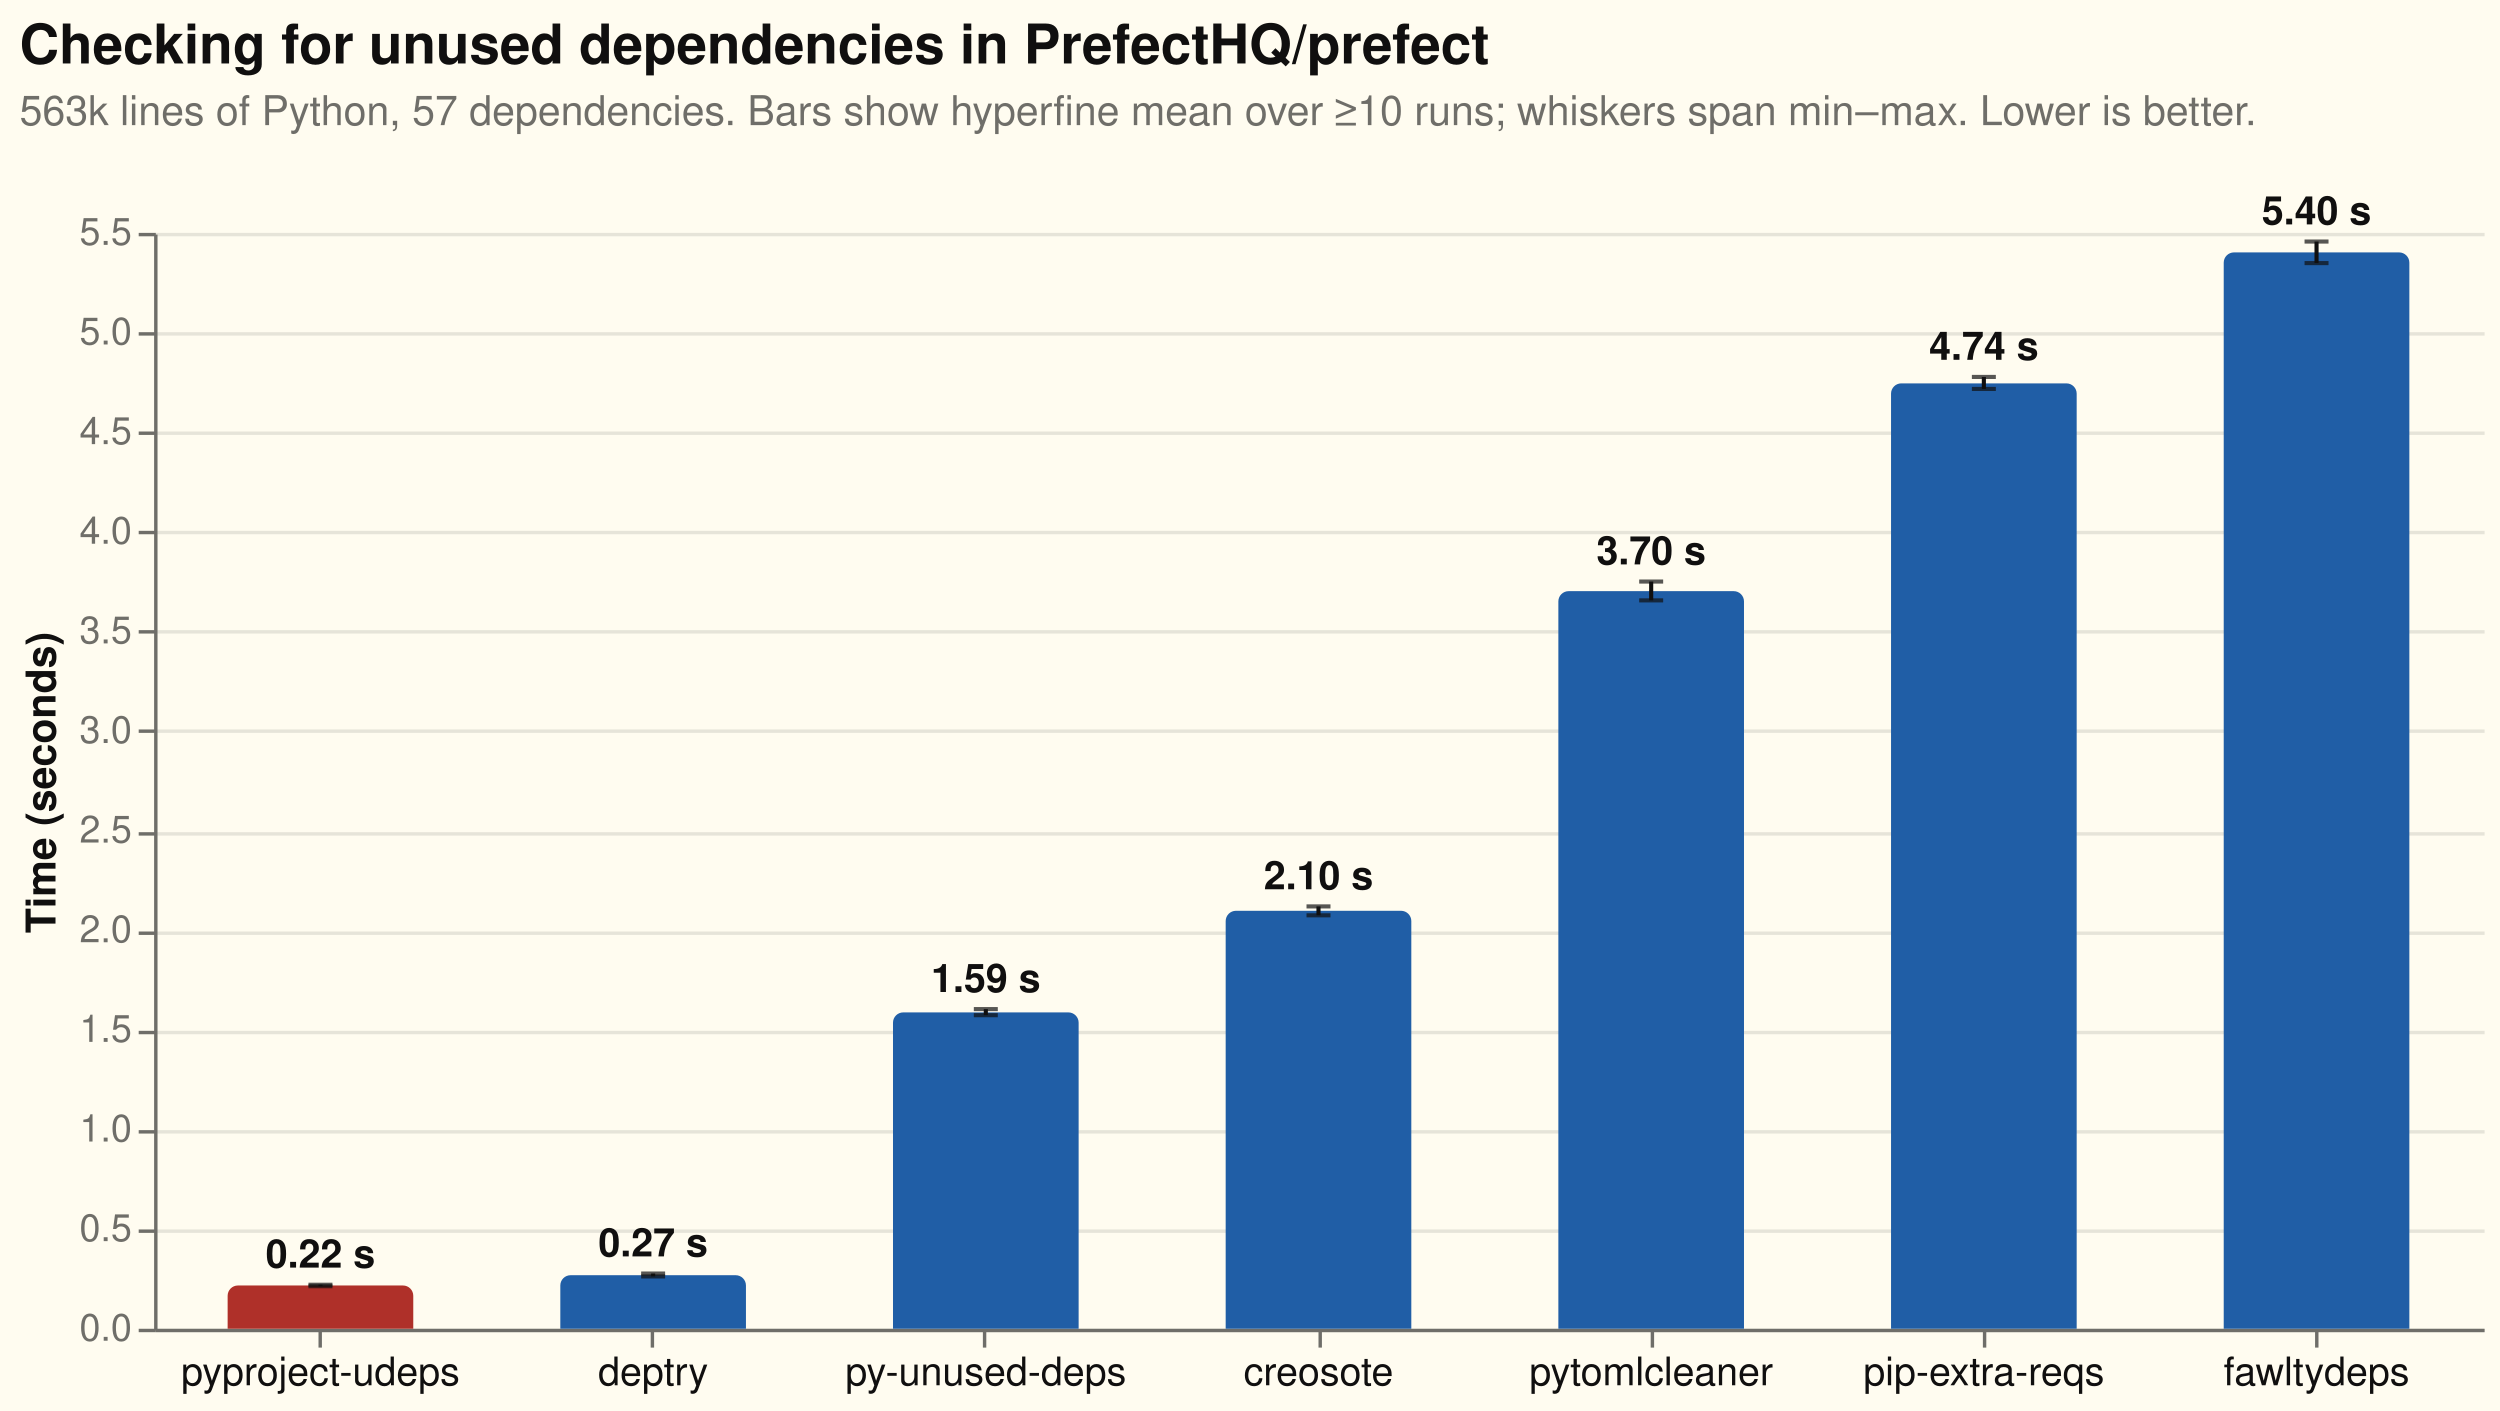
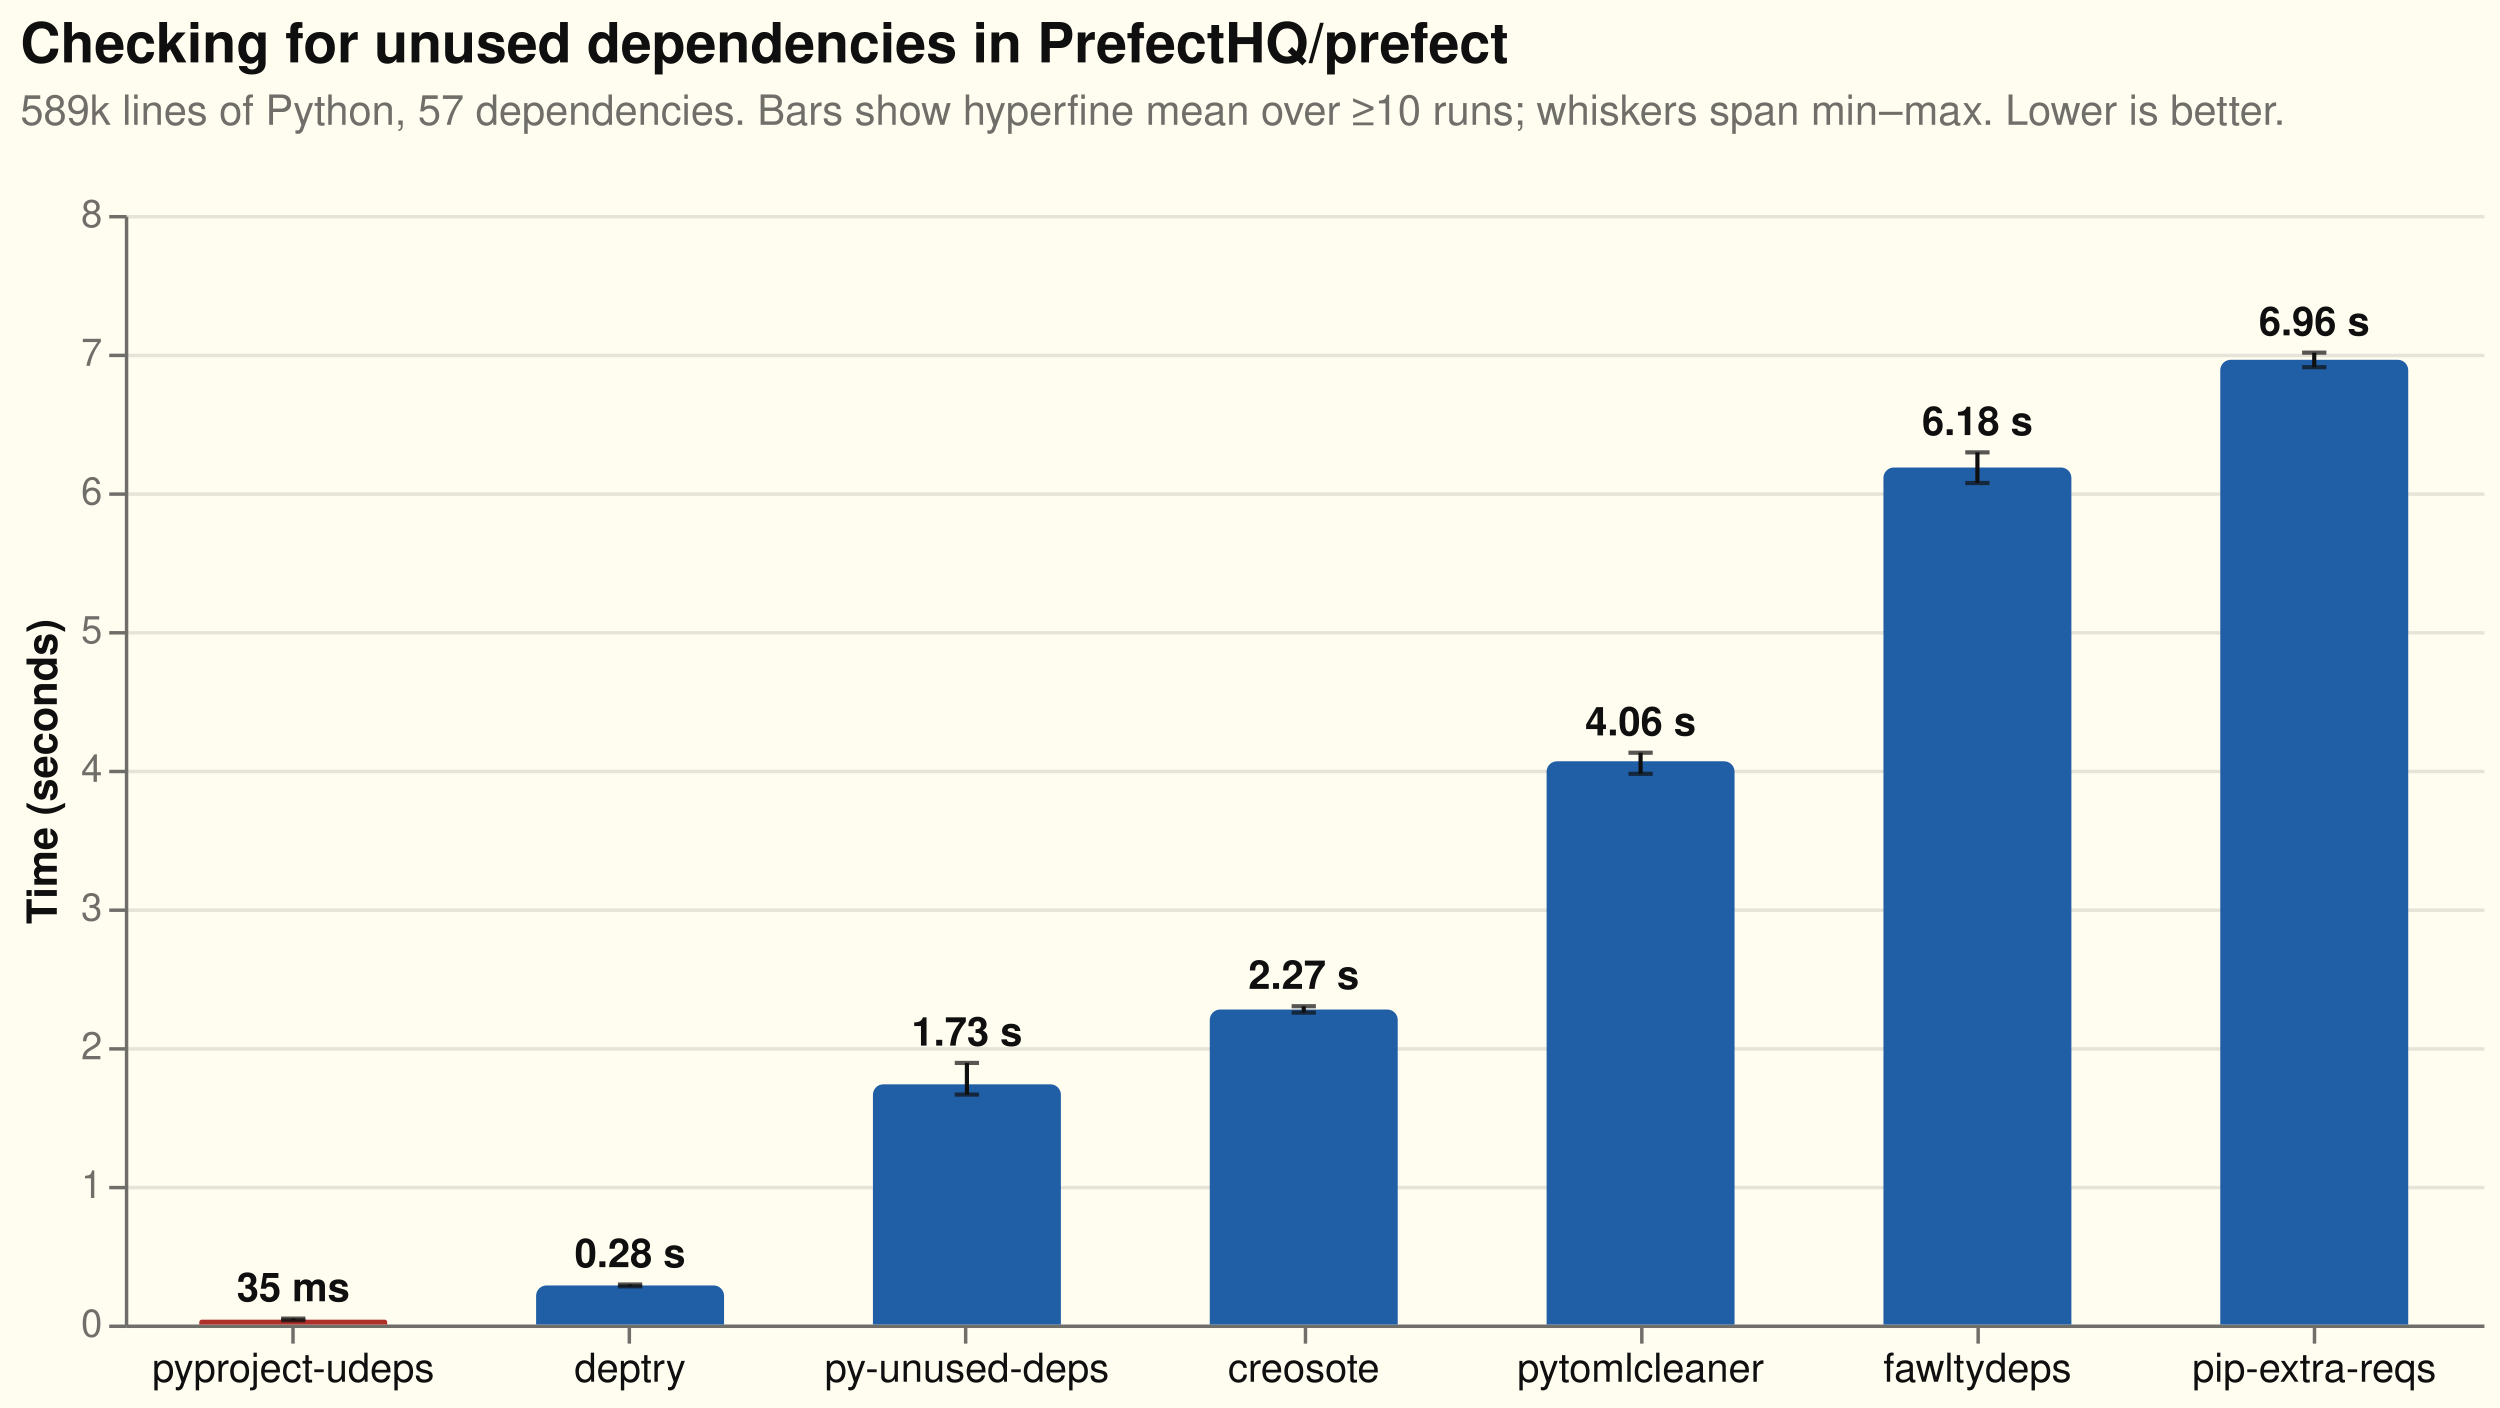
- <svg xmlns="http://www.w3.org/2000/svg" version="1.1" class="marks" width="730" height="412" viewBox="0 0 730 412">
-   <rect width="730" height="412" fill="#FFFCF0" />
-   <g fill="none" stroke-miterlimit="10" transform="translate(45,68)">
+ <svg xmlns="http://www.w3.org/2000/svg" version="1.1" class="marks" width="721" height="406" viewBox="0 0 721 406">
+   <rect width="721" height="406" fill="#FFFCF0" />
+   <g fill="none" stroke-miterlimit="10" transform="translate(36,62)">
    <g class="mark-group role-frame root" role="graphics-object" aria-roledescription="group mark container">
      <g transform="translate(0,0)">
        <path class="background" aria-hidden="true" d="M0,0h680v320h-680Z" />
        <g>
          <g class="mark-group role-axis" aria-hidden="true">
            <g transform="translate(0.5,0.5)">
              <path class="background" aria-hidden="true" d="M0,0h0v0h0Z" pointer-events="none" />
              <g>
                <g class="mark-rule role-axis-grid" pointer-events="none">
                  <line transform="translate(0,320)" x2="680" y2="0" stroke="#E6E4D9" stroke-width="1" stroke-dasharray="" opacity="1" />
-                   <line transform="translate(0,291)" x2="680" y2="0" stroke="#E6E4D9" stroke-width="1" stroke-dasharray="" opacity="1" />
-                   <line transform="translate(0,262)" x2="680" y2="0" stroke="#E6E4D9" stroke-width="1" stroke-dasharray="" opacity="1" />
-                   <line transform="translate(0,233)" x2="680" y2="0" stroke="#E6E4D9" stroke-width="1" stroke-dasharray="" opacity="1" />
-                   <line transform="translate(0,204)" x2="680" y2="0" stroke="#E6E4D9" stroke-width="1" stroke-dasharray="" opacity="1" />
-                   <line transform="translate(0,175)" x2="680" y2="0" stroke="#E6E4D9" stroke-width="1" stroke-dasharray="" opacity="1" />
-                   <line transform="translate(0,145)" x2="680" y2="0" stroke="#E6E4D9" stroke-width="1" stroke-dasharray="" opacity="1" />
-                   <line transform="translate(0,116)" x2="680" y2="0" stroke="#E6E4D9" stroke-width="1" stroke-dasharray="" opacity="1" />
-                   <line transform="translate(0,87)" x2="680" y2="0" stroke="#E6E4D9" stroke-width="1" stroke-dasharray="" opacity="1" />
-                   <line transform="translate(0,58)" x2="680" y2="0" stroke="#E6E4D9" stroke-width="1" stroke-dasharray="" opacity="1" />
-                   <line transform="translate(0,29)" x2="680" y2="0" stroke="#E6E4D9" stroke-width="1" stroke-dasharray="" opacity="1" />
+                   <line transform="translate(0,280)" x2="680" y2="0" stroke="#E6E4D9" stroke-width="1" stroke-dasharray="" opacity="1" />
+                   <line transform="translate(0,240)" x2="680" y2="0" stroke="#E6E4D9" stroke-width="1" stroke-dasharray="" opacity="1" />
+                   <line transform="translate(0,200)" x2="680" y2="0" stroke="#E6E4D9" stroke-width="1" stroke-dasharray="" opacity="1" />
+                   <line transform="translate(0,160)" x2="680" y2="0" stroke="#E6E4D9" stroke-width="1" stroke-dasharray="" opacity="1" />
+                   <line transform="translate(0,120)" x2="680" y2="0" stroke="#E6E4D9" stroke-width="1" stroke-dasharray="" opacity="1" />
+                   <line transform="translate(0,80)" x2="680" y2="0" stroke="#E6E4D9" stroke-width="1" stroke-dasharray="" opacity="1" />
+                   <line transform="translate(0,40)" x2="680" y2="0" stroke="#E6E4D9" stroke-width="1" stroke-dasharray="" opacity="1" />
                  <line transform="translate(0,0)" x2="680" y2="0" stroke="#E6E4D9" stroke-width="1" stroke-dasharray="" opacity="1" />
                </g>
              </g>
              <path class="foreground" aria-hidden="true" d="" pointer-events="none" display="none" />
            </g>
          </g>
-           <g class="mark-group role-axis" role="graphics-symbol" aria-roledescription="axis" aria-label="X-axis for a discrete scale with 7 values: pyproject-udeps, deptry, py-unused-deps, creosote, pytomlcleaner, pip-extra-reqs, fawltydeps">
+           <g class="mark-group role-axis" role="graphics-symbol" aria-roledescription="axis" aria-label="X-axis for a discrete scale with 7 values: pyproject-udeps, deptry, py-unused-deps, creosote, pytomlcleaner, fawltydeps, pip-extra-reqs">
            <g transform="translate(0.5,320.5)">
              <path class="background" aria-hidden="true" d="M0,0h0v0h0Z" pointer-events="none" />
              <g>
                <g class="mark-rule role-axis-tick" pointer-events="none">
                  <line transform="translate(48,0)" x2="0" y2="5" stroke="#6F6E69" stroke-width="1" opacity="1" />
                  <line transform="translate(145,0)" x2="0" y2="5" stroke="#6F6E69" stroke-width="1" opacity="1" />
                  <line transform="translate(242,0)" x2="0" y2="5" stroke="#6F6E69" stroke-width="1" opacity="1" />
                  <line transform="translate(340,0)" x2="0" y2="5" stroke="#6F6E69" stroke-width="1" opacity="1" />
                  <line transform="translate(437,0)" x2="0" y2="5" stroke="#6F6E69" stroke-width="1" opacity="1" />
                  <line transform="translate(534,0)" x2="0" y2="5" stroke="#6F6E69" stroke-width="1" opacity="1" />
                  <line transform="translate(631,0)" x2="0" y2="5" stroke="#6F6E69" stroke-width="1" opacity="1" />
                </g>
                <g class="mark-text role-axis-label" pointer-events="none">
                  <text text-anchor="middle" transform="translate(48.07143,16)" font-family="Helvetica, Arial, sans-serif" font-size="11.5px" fill="#100F0F" opacity="1">pyproject-udeps</text>
                  <text text-anchor="middle" transform="translate(145.2143,16)" font-family="Helvetica, Arial, sans-serif" font-size="11.5px" fill="#100F0F" opacity="1">deptry</text>
                  <text text-anchor="middle" transform="translate(242.3571,16)" font-family="Helvetica, Arial, sans-serif" font-size="11.5px" fill="#100F0F" opacity="1">py-unused-deps</text>
                  <text text-anchor="middle" transform="translate(339.5,16)" font-family="Helvetica, Arial, sans-serif" font-size="11.5px" fill="#100F0F" opacity="1">creosote</text>
                  <text text-anchor="middle" transform="translate(436.6429,16)" font-family="Helvetica, Arial, sans-serif" font-size="11.5px" fill="#100F0F" opacity="1">pytomlcleaner</text>
-                   <text text-anchor="middle" transform="translate(533.7857,16)" font-family="Helvetica, Arial, sans-serif" font-size="11.5px" fill="#100F0F" opacity="1">pip-extra-reqs</text>
-                   <text text-anchor="middle" transform="translate(630.9286,16)" font-family="Helvetica, Arial, sans-serif" font-size="11.5px" fill="#100F0F" opacity="1">fawltydeps</text>
+                   <text text-anchor="middle" transform="translate(533.7857,16)" font-family="Helvetica, Arial, sans-serif" font-size="11.5px" fill="#100F0F" opacity="1">fawltydeps</text>
+                   <text text-anchor="middle" transform="translate(630.9286,16)" font-family="Helvetica, Arial, sans-serif" font-size="11.5px" fill="#100F0F" opacity="1">pip-extra-reqs</text>
                </g>
                <g class="mark-rule role-axis-domain" pointer-events="none">
                  <line transform="translate(0,0)" x2="680" y2="0" stroke="#6F6E69" stroke-width="1" opacity="1" />
                </g>
              </g>
              <path class="foreground" aria-hidden="true" d="" pointer-events="none" display="none" />
            </g>
          </g>
-           <g class="mark-group role-axis" role="graphics-symbol" aria-roledescription="axis" aria-label="Y-axis titled 'Time (seconds)' for a linear scale with values from 0 to 6">
+           <g class="mark-group role-axis" role="graphics-symbol" aria-roledescription="axis" aria-label="Y-axis titled 'Time (seconds)' for a linear scale with values from 0 to 8">
            <g transform="translate(0.5,0.5)">
              <path class="background" aria-hidden="true" d="M0,0h0v0h0Z" pointer-events="none" />
              <g>
                <g class="mark-rule role-axis-tick" pointer-events="none">
                  <line transform="translate(0,320)" x2="-5" y2="0" stroke="#6F6E69" stroke-width="1" opacity="1" />
-                   <line transform="translate(0,291)" x2="-5" y2="0" stroke="#6F6E69" stroke-width="1" opacity="1" />
-                   <line transform="translate(0,262)" x2="-5" y2="0" stroke="#6F6E69" stroke-width="1" opacity="1" />
-                   <line transform="translate(0,233)" x2="-5" y2="0" stroke="#6F6E69" stroke-width="1" opacity="1" />
-                   <line transform="translate(0,204)" x2="-5" y2="0" stroke="#6F6E69" stroke-width="1" opacity="1" />
-                   <line transform="translate(0,175)" x2="-5" y2="0" stroke="#6F6E69" stroke-width="1" opacity="1" />
-                   <line transform="translate(0,145)" x2="-5" y2="0" stroke="#6F6E69" stroke-width="1" opacity="1" />
-                   <line transform="translate(0,116)" x2="-5" y2="0" stroke="#6F6E69" stroke-width="1" opacity="1" />
-                   <line transform="translate(0,87)" x2="-5" y2="0" stroke="#6F6E69" stroke-width="1" opacity="1" />
-                   <line transform="translate(0,58)" x2="-5" y2="0" stroke="#6F6E69" stroke-width="1" opacity="1" />
-                   <line transform="translate(0,29)" x2="-5" y2="0" stroke="#6F6E69" stroke-width="1" opacity="1" />
+                   <line transform="translate(0,280)" x2="-5" y2="0" stroke="#6F6E69" stroke-width="1" opacity="1" />
+                   <line transform="translate(0,240)" x2="-5" y2="0" stroke="#6F6E69" stroke-width="1" opacity="1" />
+                   <line transform="translate(0,200)" x2="-5" y2="0" stroke="#6F6E69" stroke-width="1" opacity="1" />
+                   <line transform="translate(0,160)" x2="-5" y2="0" stroke="#6F6E69" stroke-width="1" opacity="1" />
+                   <line transform="translate(0,120)" x2="-5" y2="0" stroke="#6F6E69" stroke-width="1" opacity="1" />
+                   <line transform="translate(0,80)" x2="-5" y2="0" stroke="#6F6E69" stroke-width="1" opacity="1" />
+                   <line transform="translate(0,40)" x2="-5" y2="0" stroke="#6F6E69" stroke-width="1" opacity="1" />
                  <line transform="translate(0,0)" x2="-5" y2="0" stroke="#6F6E69" stroke-width="1" opacity="1" />
                </g>
                <g class="mark-text role-axis-label" pointer-events="none">
-                   <text text-anchor="end" transform="translate(-7,323)" font-family="Helvetica, Arial, sans-serif" font-size="11px" fill="#6F6E69" opacity="1">0.0</text>
-                   <text text-anchor="end" transform="translate(-7,293.9091)" font-family="Helvetica, Arial, sans-serif" font-size="11px" fill="#6F6E69" opacity="1">0.5</text>
-                   <text text-anchor="end" transform="translate(-7,264.8182)" font-family="Helvetica, Arial, sans-serif" font-size="11px" fill="#6F6E69" opacity="1">1.0</text>
-                   <text text-anchor="end" transform="translate(-7,235.7273)" font-family="Helvetica, Arial, sans-serif" font-size="11px" fill="#6F6E69" opacity="1">1.5</text>
-                   <text text-anchor="end" transform="translate(-7,206.6364)" font-family="Helvetica, Arial, sans-serif" font-size="11px" fill="#6F6E69" opacity="1">2.0</text>
-                   <text text-anchor="end" transform="translate(-7,177.5455)" font-family="Helvetica, Arial, sans-serif" font-size="11px" fill="#6F6E69" opacity="1">2.5</text>
-                   <text text-anchor="end" transform="translate(-7,148.4545)" font-family="Helvetica, Arial, sans-serif" font-size="11px" fill="#6F6E69" opacity="1">3.0</text>
-                   <text text-anchor="end" transform="translate(-7,119.3636)" font-family="Helvetica, Arial, sans-serif" font-size="11px" fill="#6F6E69" opacity="1">3.5</text>
-                   <text text-anchor="end" transform="translate(-7,90.27273)" font-family="Helvetica, Arial, sans-serif" font-size="11px" fill="#6F6E69" opacity="1">4.0</text>
-                   <text text-anchor="end" transform="translate(-7,61.18182)" font-family="Helvetica, Arial, sans-serif" font-size="11px" fill="#6F6E69" opacity="1">4.5</text>
-                   <text text-anchor="end" transform="translate(-7,32.09091)" font-family="Helvetica, Arial, sans-serif" font-size="11px" fill="#6F6E69" opacity="1">5.0</text>
-                   <text text-anchor="end" transform="translate(-7,3)" font-family="Helvetica, Arial, sans-serif" font-size="11px" fill="#6F6E69" opacity="1">5.5</text>
+                   <text text-anchor="end" transform="translate(-7,323)" font-family="Helvetica, Arial, sans-serif" font-size="11px" fill="#6F6E69" opacity="1">0</text>
+                   <text text-anchor="end" transform="translate(-7,283)" font-family="Helvetica, Arial, sans-serif" font-size="11px" fill="#6F6E69" opacity="1">1</text>
+                   <text text-anchor="end" transform="translate(-7,243)" font-family="Helvetica, Arial, sans-serif" font-size="11px" fill="#6F6E69" opacity="1">2</text>
+                   <text text-anchor="end" transform="translate(-7,203)" font-family="Helvetica, Arial, sans-serif" font-size="11px" fill="#6F6E69" opacity="1">3</text>
+                   <text text-anchor="end" transform="translate(-7,163)" font-family="Helvetica, Arial, sans-serif" font-size="11px" fill="#6F6E69" opacity="1">4</text>
+                   <text text-anchor="end" transform="translate(-7,123)" font-family="Helvetica, Arial, sans-serif" font-size="11px" fill="#6F6E69" opacity="1">5</text>
+                   <text text-anchor="end" transform="translate(-7,83)" font-family="Helvetica, Arial, sans-serif" font-size="11px" fill="#6F6E69" opacity="1">6</text>
+                   <text text-anchor="end" transform="translate(-7,43)" font-family="Helvetica, Arial, sans-serif" font-size="11px" fill="#6F6E69" opacity="1">7</text>
+                   <text text-anchor="end" transform="translate(-7,3)" font-family="Helvetica, Arial, sans-serif" font-size="11px" fill="#6F6E69" opacity="1">8</text>
                </g>
                <g class="mark-rule role-axis-domain" pointer-events="none">
                  <line transform="translate(0,320)" x2="0" y2="-320" stroke="#6F6E69" stroke-width="1" opacity="1" />
                </g>
                <g class="mark-text role-axis-title" pointer-events="none">
-                   <text text-anchor="middle" transform="translate(-26.2915,160) rotate(-90) translate(0,-3)" font-family="Helvetica, Arial, sans-serif" font-size="12px" font-weight="bold" fill="#100F0F" opacity="1">Time (seconds)</text>
+                   <text text-anchor="middle" transform="translate(-17.11768,160) rotate(-90) translate(0,-3)" font-family="Helvetica, Arial, sans-serif" font-size="12px" font-weight="bold" fill="#100F0F" opacity="1">Time (seconds)</text>
                </g>
              </g>
              <path class="foreground" aria-hidden="true" d="" pointer-events="none" display="none" />
            </g>
          </g>
          <g class="mark-group role-scope" role="graphics-object" aria-roledescription="group mark container">
-             <g transform="translate(21.46857,307.3629)">
-               <path class="background" aria-hidden="true" d="M3,0L51.206,0C52.861,0,54.206,1.344,54.206,3L54.206,12.637C54.206,12.637,54.206,12.637,54.206,12.637L0,12.637C0,12.637,0,12.637,0,12.637L0,3C0,1.344,1.344,0,3,0Z" />
+             <g transform="translate(21.46857,318.6)">
+               <path class="background" aria-hidden="true" d="M0.7,0L53.506,0C53.892,0,54.206,0.314,54.206,0.7L54.206,1.4C54.206,1.4,54.206,1.4,54.206,1.4L0,1.4C0,1.4,0,1.4,0,1.4L0,0.7C0,0.314,0.314,0,0.7,0Z" />
              <g clip-path="url(#clip1)">
                <g class="mark-group role-scope" role="graphics-object" aria-roledescription="group mark container">
-                   <g transform="translate(0,-307.3629)">
-                     <path class="background" aria-hidden="true" d="M0,0h54.206v0h-54.206Z" />
-                     <g>
-                       <g class="mark-rect role-mark layer_0_marks" role="graphics-object" aria-roledescription="rect mark container">
-                         <path aria-label="tool: pyproject-udeps; Time (seconds): 0.2172" role="graphics-symbol" aria-roledescription="bar" d="M0,307.363h54.206v12.637h-54.206Z" fill="#AF3029" />
-                       </g>
-                     </g>
-                     <path class="foreground" aria-hidden="true" d="" display="none" />
-                   </g>
-                 </g>
-               </g>
-               <path class="foreground" aria-hidden="true" d="" display="none" />
-             </g>
-             <g transform="translate(118.6114,304.3607)">
-               <path class="background" aria-hidden="true" d="M3,0L51.206,0C52.861,0,54.206,1.344,54.206,3L54.206,15.639C54.206,15.639,54.206,15.639,54.206,15.639L0,15.639C0,15.639,0,15.639,0,15.639L0,3C0,1.344,1.344,0,3,0Z" />
+                   <g transform="translate(0,-318.6)">
+                     <path class="background" aria-hidden="true" d="M0,0h54.206v0h-54.206Z" />
+                     <g>
+                       <g class="mark-rect role-mark layer_0_marks" role="graphics-object" aria-roledescription="rect mark container">
+                         <path aria-label="tool: pyproject-udeps; Time (seconds): 0.035" role="graphics-symbol" aria-roledescription="bar" d="M0,318.6h54.206v1.4h-54.206Z" fill="#AF3029" />
+                       </g>
+                     </g>
+                     <path class="foreground" aria-hidden="true" d="" display="none" />
+                   </g>
+                 </g>
+               </g>
+               <path class="foreground" aria-hidden="true" d="" display="none" />
+             </g>
+             <g transform="translate(118.6114,308.72)">
+               <path class="background" aria-hidden="true" d="M3,0L51.206,0C52.861,0,54.206,1.344,54.206,3L54.206,11.28C54.206,11.28,54.206,11.28,54.206,11.28L0,11.28C0,11.28,0,11.28,0,11.28L0,3C0,1.344,1.344,0,3,0Z" />
              <g clip-path="url(#clip2)">
                <g class="mark-group role-scope" role="graphics-object" aria-roledescription="group mark container">
-                   <g transform="translate(0,-304.3607)">
-                     <path class="background" aria-hidden="true" d="M0,0h54.206v0h-54.206Z" />
-                     <g>
-                       <g class="mark-rect role-mark layer_0_marks" role="graphics-object" aria-roledescription="rect mark container">
-                         <path aria-label="tool: deptry; Time (seconds): 0.2688" role="graphics-symbol" aria-roledescription="bar" d="M0,304.361h54.206v15.639h-54.206Z" fill="#205EA6" />
-                       </g>
-                     </g>
-                     <path class="foreground" aria-hidden="true" d="" display="none" />
-                   </g>
-                 </g>
-               </g>
-               <path class="foreground" aria-hidden="true" d="" display="none" />
-             </g>
-             <g transform="translate(215.7543,227.6189)">
-               <path class="background" aria-hidden="true" d="M3,0L51.206,0C52.861,0,54.206,1.344,54.206,3L54.206,92.381C54.206,92.381,54.206,92.381,54.206,92.381L0,92.381C0,92.381,0,92.381,0,92.381L0,3C0,1.344,1.344,0,3,0Z" />
+                   <g transform="translate(0,-308.72)">
+                     <path class="background" aria-hidden="true" d="M0,0h54.206v0h-54.206Z" />
+                     <g>
+                       <g class="mark-rect role-mark layer_0_marks" role="graphics-object" aria-roledescription="rect mark container">
+                         <path aria-label="tool: deptry; Time (seconds): 0.282" role="graphics-symbol" aria-roledescription="bar" d="M0,308.72h54.206v11.28h-54.206Z" fill="#205EA6" />
+                       </g>
+                     </g>
+                     <path class="foreground" aria-hidden="true" d="" display="none" />
+                   </g>
+                 </g>
+               </g>
+               <path class="foreground" aria-hidden="true" d="" display="none" />
+             </g>
+             <g transform="translate(215.7543,250.72)">
+               <path class="background" aria-hidden="true" d="M3,0L51.206,0C52.861,0,54.206,1.344,54.206,3L54.206,69.28C54.206,69.28,54.206,69.28,54.206,69.28L0,69.28C0,69.28,0,69.28,0,69.28L0,3C0,1.344,1.344,0,3,0Z" />
              <g clip-path="url(#clip3)">
                <g class="mark-group role-scope" role="graphics-object" aria-roledescription="group mark container">
-                   <g transform="translate(0,-227.6189)">
-                     <path class="background" aria-hidden="true" d="M0,0h54.206v0h-54.206Z" />
-                     <g>
-                       <g class="mark-rect role-mark layer_0_marks" role="graphics-object" aria-roledescription="rect mark container">
-                         <path aria-label="tool: py-unused-deps; Time (seconds): 1.5878" role="graphics-symbol" aria-roledescription="bar" d="M0,227.619h54.206v92.381h-54.206Z" fill="#205EA6" />
-                       </g>
-                     </g>
-                     <path class="foreground" aria-hidden="true" d="" display="none" />
-                   </g>
-                 </g>
-               </g>
-               <path class="foreground" aria-hidden="true" d="" display="none" />
-             </g>
-             <g transform="translate(312.8971,197.952)">
-               <path class="background" aria-hidden="true" d="M3,0L51.206,0C52.861,0,54.206,1.344,54.206,3L54.206,122.048C54.206,122.048,54.206,122.048,54.206,122.048L0,122.048C0,122.048,0,122.048,0,122.048L0,3C0,1.344,1.344,0,3,0Z" />
+                   <g transform="translate(0,-250.72)">
+                     <path class="background" aria-hidden="true" d="M0,0h54.206v0h-54.206Z" />
+                     <g>
+                       <g class="mark-rect role-mark layer_0_marks" role="graphics-object" aria-roledescription="rect mark container">
+                         <path aria-label="tool: py-unused-deps; Time (seconds): 1.732" role="graphics-symbol" aria-roledescription="bar" d="M0,250.72h54.206v69.28h-54.206Z" fill="#205EA6" />
+                       </g>
+                     </g>
+                     <path class="foreground" aria-hidden="true" d="" display="none" />
+                   </g>
+                 </g>
+               </g>
+               <path class="foreground" aria-hidden="true" d="" display="none" />
+             </g>
+             <g transform="translate(312.8971,229.148)">
+               <path class="background" aria-hidden="true" d="M3,0L51.206,0C52.861,0,54.206,1.344,54.206,3L54.206,90.852C54.206,90.852,54.206,90.852,54.206,90.852L0,90.852C0,90.852,0,90.852,0,90.852L0,3C0,1.344,1.344,0,3,0Z" />
              <g clip-path="url(#clip4)">
                <g class="mark-group role-scope" role="graphics-object" aria-roledescription="group mark container">
-                   <g transform="translate(0,-197.952)">
-                     <path class="background" aria-hidden="true" d="M0,0h54.206v0h-54.206Z" />
-                     <g>
-                       <g class="mark-rect role-mark layer_0_marks" role="graphics-object" aria-roledescription="rect mark container">
-                         <path aria-label="tool: creosote; Time (seconds): 2.0977" role="graphics-symbol" aria-roledescription="bar" d="M0,197.952h54.206v122.048h-54.206Z" fill="#205EA6" />
-                       </g>
-                     </g>
-                     <path class="foreground" aria-hidden="true" d="" display="none" />
-                   </g>
-                 </g>
-               </g>
-               <path class="foreground" aria-hidden="true" d="" display="none" />
-             </g>
-             <g transform="translate(410.04,104.6167)">
-               <path class="background" aria-hidden="true" d="M3,0L51.206,0C52.861,0,54.206,1.344,54.206,3L54.206,215.383C54.206,215.383,54.206,215.383,54.206,215.383L0,215.383C0,215.383,0,215.383,0,215.383L0,3C0,1.344,1.344,0,3,0Z" />
+                   <g transform="translate(0,-229.148)">
+                     <path class="background" aria-hidden="true" d="M0,0h54.206v0h-54.206Z" />
+                     <g>
+                       <g class="mark-rect role-mark layer_0_marks" role="graphics-object" aria-roledescription="rect mark container">
+                         <path aria-label="tool: creosote; Time (seconds): 2.2713" role="graphics-symbol" aria-roledescription="bar" d="M0,229.148h54.206v90.852h-54.206Z" fill="#205EA6" />
+                       </g>
+                     </g>
+                     <path class="foreground" aria-hidden="true" d="" display="none" />
+                   </g>
+                 </g>
+               </g>
+               <path class="foreground" aria-hidden="true" d="" display="none" />
+             </g>
+             <g transform="translate(410.04,157.556)">
+               <path class="background" aria-hidden="true" d="M3,0L51.206,0C52.861,0,54.206,1.344,54.206,3L54.206,162.444C54.206,162.444,54.206,162.444,54.206,162.444L0,162.444C0,162.444,0,162.444,0,162.444L0,3C0,1.344,1.344,0,3,0Z" />
              <g clip-path="url(#clip5)">
                <g class="mark-group role-scope" role="graphics-object" aria-roledescription="group mark container">
-                   <g transform="translate(0,-104.6167)">
-                     <path class="background" aria-hidden="true" d="M0,0h54.206v0h-54.206Z" />
-                     <g>
-                       <g class="mark-rect role-mark layer_0_marks" role="graphics-object" aria-roledescription="rect mark container">
-                         <path aria-label="tool: pytomlcleaner; Time (seconds): 3.7019" role="graphics-symbol" aria-roledescription="bar" d="M0,104.617h54.206v215.383h-54.206Z" fill="#205EA6" />
-                       </g>
-                     </g>
-                     <path class="foreground" aria-hidden="true" d="" display="none" />
-                   </g>
-                 </g>
-               </g>
-               <path class="foreground" aria-hidden="true" d="" display="none" />
-             </g>
-             <g transform="translate(507.1829,43.94473)">
-               <path class="background" aria-hidden="true" d="M3,0L51.206,0C52.861,0,54.206,1.344,54.206,3L54.206,276.055C54.206,276.055,54.206,276.055,54.206,276.055L0,276.055C0,276.055,0,276.055,0,276.055L0,3C0,1.344,1.344,0,3,0Z" />
+                   <g transform="translate(0,-157.556)">
+                     <path class="background" aria-hidden="true" d="M0,0h54.206v0h-54.206Z" />
+                     <g>
+                       <g class="mark-rect role-mark layer_0_marks" role="graphics-object" aria-roledescription="rect mark container">
+                         <path aria-label="tool: pytomlcleaner; Time (seconds): 4.0611" role="graphics-symbol" aria-roledescription="bar" d="M0,157.556h54.206v162.444h-54.206Z" fill="#205EA6" />
+                       </g>
+                     </g>
+                     <path class="foreground" aria-hidden="true" d="" display="none" />
+                   </g>
+                 </g>
+               </g>
+               <path class="foreground" aria-hidden="true" d="" display="none" />
+             </g>
+             <g transform="translate(507.1829,72.828)">
+               <path class="background" aria-hidden="true" d="M3,0L51.206,0C52.861,0,54.206,1.344,54.206,3L54.206,247.172C54.206,247.172,54.206,247.172,54.206,247.172L0,247.172C0,247.172,0,247.172,0,247.172L0,3C0,1.344,1.344,0,3,0Z" />
              <g clip-path="url(#clip6)">
                <g class="mark-group role-scope" role="graphics-object" aria-roledescription="group mark container">
-                   <g transform="translate(0,-43.94473)">
-                     <path class="background" aria-hidden="true" d="M0,0h54.206v0h-54.206Z" />
-                     <g>
-                       <g class="mark-rect role-mark layer_0_marks" role="graphics-object" aria-roledescription="rect mark container">
-                         <path aria-label="tool: pip-extra-reqs; Time (seconds): 4.7447" role="graphics-symbol" aria-roledescription="bar" d="M0,43.945h54.206v276.055h-54.206Z" fill="#205EA6" />
-                       </g>
-                     </g>
-                     <path class="foreground" aria-hidden="true" d="" display="none" />
-                   </g>
-                 </g>
-               </g>
-               <path class="foreground" aria-hidden="true" d="" display="none" />
-             </g>
-             <g transform="translate(604.3257,5.701818)">
-               <path class="background" aria-hidden="true" d="M3,0L51.206,0C52.861,0,54.206,1.344,54.206,3L54.206,314.298C54.206,314.298,54.206,314.298,54.206,314.298L0,314.298C0,314.298,0,314.298,0,314.298L0,3C0,1.344,1.344,0,3,0Z" />
+                   <g transform="translate(0,-72.828)">
+                     <path class="background" aria-hidden="true" d="M0,0h54.206v0h-54.206Z" />
+                     <g>
+                       <g class="mark-rect role-mark layer_0_marks" role="graphics-object" aria-roledescription="rect mark container">
+                         <path aria-label="tool: fawltydeps; Time (seconds): 6.1793" role="graphics-symbol" aria-roledescription="bar" d="M0,72.828h54.206v247.172h-54.206Z" fill="#205EA6" />
+                       </g>
+                     </g>
+                     <path class="foreground" aria-hidden="true" d="" display="none" />
+                   </g>
+                 </g>
+               </g>
+               <path class="foreground" aria-hidden="true" d="" display="none" />
+             </g>
+             <g transform="translate(604.3257,41.768)">
+               <path class="background" aria-hidden="true" d="M3,0L51.206,0C52.861,0,54.206,1.344,54.206,3L54.206,278.232C54.206,278.232,54.206,278.232,54.206,278.232L0,278.232C0,278.232,0,278.232,0,278.232L0,3C0,1.344,1.344,0,3,0Z" />
              <g clip-path="url(#clip7)">
                <g class="mark-group role-scope" role="graphics-object" aria-roledescription="group mark container">
-                   <g transform="translate(0,-5.701818)">
-                     <path class="background" aria-hidden="true" d="M0,0h54.206v0h-54.206Z" />
-                     <g>
-                       <g class="mark-rect role-mark layer_0_marks" role="graphics-object" aria-roledescription="rect mark container">
-                         <path aria-label="tool: fawltydeps; Time (seconds): 5.402" role="graphics-symbol" aria-roledescription="bar" d="M0,5.702h54.206v314.298h-54.206Z" fill="#205EA6" />
+                   <g transform="translate(0,-41.768)">
+                     <path class="background" aria-hidden="true" d="M0,0h54.206v0h-54.206Z" />
+                     <g>
+                       <g class="mark-rect role-mark layer_0_marks" role="graphics-object" aria-roledescription="rect mark container">
+                         <path aria-label="tool: pip-extra-reqs; Time (seconds): 6.9558" role="graphics-symbol" aria-roledescription="bar" d="M0,41.768h54.206v278.232h-54.206Z" fill="#205EA6" />
                      </g>
                    </g>
                    <path class="foreground" aria-hidden="true" d="" display="none" />
                  </g>
                </g>
              </g>
              <path class="foreground" aria-hidden="true" d="" display="none" />
            </g>
          </g>
          <g class="mark-rule role-mark layer_1_marks" role="graphics-object" aria-roledescription="rule mark container">
-             <line aria-label="tool: pyproject-udeps; min: 0.2134; max: 0.221" role="graphics-symbol" aria-roledescription="rule mark" transform="translate(48.57143,307.584)" x2="0" y2="-0.442" stroke="#100F0F" stroke-width="1.2" />
-             <line aria-label="tool: deptry; min: 0.2626; max: 0.2772" role="graphics-symbol" aria-roledescription="rule mark" transform="translate(145.7143,304.7215)" x2="0" y2="-0.849" stroke="#100F0F" stroke-width="1.2" />
-             <line aria-label="tool: py-unused-deps; min: 1.5737; max: 1.6043" role="graphics-symbol" aria-roledescription="rule mark" transform="translate(242.8571,228.4393)" x2="0" y2="-1.78" stroke="#100F0F" stroke-width="1.2" />
-             <line aria-label="tool: creosote; min: 2.075; max: 2.1197" role="graphics-symbol" aria-roledescription="rule mark" transform="translate(340,199.2727)" x2="0" y2="-2.601" stroke="#100F0F" stroke-width="1.2" />
-             <line aria-label="tool: pytomlcleaner; min: 3.6556; max: 3.7501" role="graphics-symbol" aria-roledescription="rule mark" transform="translate(437.1429,107.3105)" x2="0" y2="-5.498" stroke="#100F0F" stroke-width="1.2" />
-             <line aria-label="tool: pip-extra-reqs; min: 4.7167; max: 4.777" role="graphics-symbol" aria-roledescription="rule mark" transform="translate(534.2857,45.57382)" x2="0" y2="-3.508" stroke="#100F0F" stroke-width="1.2" />
-             <line aria-label="tool: fawltydeps; min: 5.3483; max: 5.4565" role="graphics-symbol" aria-roledescription="rule mark" transform="translate(631.4286,8.826182)" x2="0" y2="-6.295" stroke="#100F0F" stroke-width="1.2" />
+             <line aria-label="tool: pyproject-udeps; min: 0.0305; max: 0.043" role="graphics-symbol" aria-roledescription="rule mark" transform="translate(48.57143,318.78)" x2="0" y2="-0.5" stroke="#100F0F" stroke-width="1.2" />
+             <line aria-label="tool: deptry; min: 0.2753; max: 0.2889" role="graphics-symbol" aria-roledescription="rule mark" transform="translate(145.7143,308.988)" x2="0" y2="-0.544" stroke="#100F0F" stroke-width="1.2" />
+             <line aria-label="tool: py-unused-deps; min: 1.6581; max: 1.8863" role="graphics-symbol" aria-roledescription="rule mark" transform="translate(242.8571,253.676)" x2="0" y2="-9.128" stroke="#100F0F" stroke-width="1.2" />
+             <line aria-label="tool: creosote; min: 2.2491; max: 2.2951" role="graphics-symbol" aria-roledescription="rule mark" transform="translate(340,230.036)" x2="0" y2="-1.84" stroke="#100F0F" stroke-width="1.2" />
+             <line aria-label="tool: pytomlcleaner; min: 3.9708; max: 4.1229" role="graphics-symbol" aria-roledescription="rule mark" transform="translate(437.1429,161.168)" x2="0" y2="-6.084" stroke="#100F0F" stroke-width="1.2" />
+             <line aria-label="tool: fawltydeps; min: 6.0674; max: 6.2884" role="graphics-symbol" aria-roledescription="rule mark" transform="translate(534.2857,77.304)" x2="0" y2="-8.84" stroke="#100F0F" stroke-width="1.2" />
+             <line aria-label="tool: pip-extra-reqs; min: 6.9023; max: 7.0074" role="graphics-symbol" aria-roledescription="rule mark" transform="translate(631.4286,43.908)" x2="0" y2="-4.204" stroke="#100F0F" stroke-width="1.2" />
          </g>
          <g class="mark-rect role-mark layer_2_marks" role="graphics-object" aria-roledescription="rect mark container">
-             <path aria-label="tool: pyproject-udeps; min: 0.2134" role="graphics-symbol" aria-roledescription="tick" d="M45.071,306.984h7v1.2h-7Z" fill="#100F0F" opacity="0.7" />
-             <path aria-label="tool: deptry; min: 0.2626" role="graphics-symbol" aria-roledescription="tick" d="M142.214,304.121h7v1.2h-7Z" fill="#100F0F" opacity="0.7" />
-             <path aria-label="tool: py-unused-deps; min: 1.5737" role="graphics-symbol" aria-roledescription="tick" d="M239.357,227.839h7v1.2h-7Z" fill="#100F0F" opacity="0.7" />
-             <path aria-label="tool: creosote; min: 2.075" role="graphics-symbol" aria-roledescription="tick" d="M336.5,198.673h7v1.2h-7Z" fill="#100F0F" opacity="0.7" />
-             <path aria-label="tool: pytomlcleaner; min: 3.6556" role="graphics-symbol" aria-roledescription="tick" d="M433.643,106.711h7v1.2h-7Z" fill="#100F0F" opacity="0.7" />
-             <path aria-label="tool: pip-extra-reqs; min: 4.7167" role="graphics-symbol" aria-roledescription="tick" d="M530.786,44.974h7v1.2h-7Z" fill="#100F0F" opacity="0.7" />
-             <path aria-label="tool: fawltydeps; min: 5.3483" role="graphics-symbol" aria-roledescription="tick" d="M627.929,8.226h7v1.2h-7Z" fill="#100F0F" opacity="0.7" />
+             <path aria-label="tool: pyproject-udeps; min: 0.0305" role="graphics-symbol" aria-roledescription="tick" d="M45.071,318.18h7v1.2h-7Z" fill="#100F0F" opacity="0.7" />
+             <path aria-label="tool: deptry; min: 0.2753" role="graphics-symbol" aria-roledescription="tick" d="M142.214,308.388h7v1.2h-7Z" fill="#100F0F" opacity="0.7" />
+             <path aria-label="tool: py-unused-deps; min: 1.6581" role="graphics-symbol" aria-roledescription="tick" d="M239.357,253.076h7v1.2h-7Z" fill="#100F0F" opacity="0.7" />
+             <path aria-label="tool: creosote; min: 2.2491" role="graphics-symbol" aria-roledescription="tick" d="M336.5,229.436h7v1.2h-7Z" fill="#100F0F" opacity="0.7" />
+             <path aria-label="tool: pytomlcleaner; min: 3.9708" role="graphics-symbol" aria-roledescription="tick" d="M433.643,160.568h7v1.2h-7Z" fill="#100F0F" opacity="0.7" />
+             <path aria-label="tool: fawltydeps; min: 6.0674" role="graphics-symbol" aria-roledescription="tick" d="M530.786,76.704h7v1.2h-7Z" fill="#100F0F" opacity="0.7" />
+             <path aria-label="tool: pip-extra-reqs; min: 6.9023" role="graphics-symbol" aria-roledescription="tick" d="M627.929,43.308h7v1.2h-7Z" fill="#100F0F" opacity="0.7" />
          </g>
          <g class="mark-rect role-mark layer_3_marks" role="graphics-object" aria-roledescription="rect mark container">
-             <path aria-label="tool: pyproject-udeps; max: 0.221" role="graphics-symbol" aria-roledescription="tick" d="M45.071,306.542h7v1.2h-7Z" fill="#100F0F" opacity="0.7" />
-             <path aria-label="tool: deptry; max: 0.2772" role="graphics-symbol" aria-roledescription="tick" d="M142.214,303.272h7v1.2h-7Z" fill="#100F0F" opacity="0.7" />
-             <path aria-label="tool: py-unused-deps; max: 1.6043" role="graphics-symbol" aria-roledescription="tick" d="M239.357,226.059h7v1.2h-7Z" fill="#100F0F" opacity="0.7" />
-             <path aria-label="tool: creosote; max: 2.1197" role="graphics-symbol" aria-roledescription="tick" d="M336.5,196.072h7v1.2h-7Z" fill="#100F0F" opacity="0.7" />
-             <path aria-label="tool: pytomlcleaner; max: 3.7501" role="graphics-symbol" aria-roledescription="tick" d="M433.643,101.212h7v1.2h-7Z" fill="#100F0F" opacity="0.7" />
-             <path aria-label="tool: pip-extra-reqs; max: 4.777" role="graphics-symbol" aria-roledescription="tick" d="M530.786,41.465h7v1.2h-7Z" fill="#100F0F" opacity="0.7" />
-             <path aria-label="tool: fawltydeps; max: 5.4565" role="graphics-symbol" aria-roledescription="tick" d="M627.929,1.931h7v1.2h-7Z" fill="#100F0F" opacity="0.7" />
+             <path aria-label="tool: pyproject-udeps; max: 0.043" role="graphics-symbol" aria-roledescription="tick" d="M45.071,317.68h7v1.2h-7Z" fill="#100F0F" opacity="0.7" />
+             <path aria-label="tool: deptry; max: 0.2889" role="graphics-symbol" aria-roledescription="tick" d="M142.214,307.844h7v1.2h-7Z" fill="#100F0F" opacity="0.7" />
+             <path aria-label="tool: py-unused-deps; max: 1.8863" role="graphics-symbol" aria-roledescription="tick" d="M239.357,243.948h7v1.2h-7Z" fill="#100F0F" opacity="0.7" />
+             <path aria-label="tool: creosote; max: 2.2951" role="graphics-symbol" aria-roledescription="tick" d="M336.5,227.596h7v1.2h-7Z" fill="#100F0F" opacity="0.7" />
+             <path aria-label="tool: pytomlcleaner; max: 4.1229" role="graphics-symbol" aria-roledescription="tick" d="M433.643,154.484h7v1.2h-7Z" fill="#100F0F" opacity="0.7" />
+             <path aria-label="tool: fawltydeps; max: 6.2884" role="graphics-symbol" aria-roledescription="tick" d="M530.786,67.864h7v1.2h-7Z" fill="#100F0F" opacity="0.7" />
+             <path aria-label="tool: pip-extra-reqs; max: 7.0074" role="graphics-symbol" aria-roledescription="tick" d="M627.929,39.104h7v1.2h-7Z" fill="#100F0F" opacity="0.7" />
          </g>
          <g class="mark-text role-mark layer_4_marks" role="graphics-object" aria-roledescription="text mark container">
-             <text aria-label="tool: pyproject-udeps; max: 0.221; label: 0.22 s" role="graphics-symbol" aria-roledescription="text mark" text-anchor="middle" transform="translate(48.57143,302.1418)" font-family="Helvetica, Arial, sans-serif" font-size="11.5px" font-weight="600" fill="#100F0F">0.22 s</text>
-             <text aria-label="tool: deptry; max: 0.2772; label: 0.27 s" role="graphics-symbol" aria-roledescription="text mark" text-anchor="middle" transform="translate(145.7143,298.872)" font-family="Helvetica, Arial, sans-serif" font-size="11.5px" font-weight="600" fill="#100F0F">0.27 s</text>
-             <text aria-label="tool: py-unused-deps; max: 1.6043; label: 1.59 s" role="graphics-symbol" aria-roledescription="text mark" text-anchor="middle" transform="translate(242.8571,221.6589)" font-family="Helvetica, Arial, sans-serif" font-size="11.5px" font-weight="600" fill="#100F0F">1.59 s</text>
-             <text aria-label="tool: creosote; max: 2.1197; label: 2.10 s" role="graphics-symbol" aria-roledescription="text mark" text-anchor="middle" transform="translate(340,191.672)" font-family="Helvetica, Arial, sans-serif" font-size="11.5px" font-weight="600" fill="#100F0F">2.10 s</text>
-             <text aria-label="tool: pytomlcleaner; max: 3.7501; label: 3.70 s" role="graphics-symbol" aria-roledescription="text mark" text-anchor="middle" transform="translate(437.1429,96.81236)" font-family="Helvetica, Arial, sans-serif" font-size="11.5px" font-weight="600" fill="#100F0F">3.70 s</text>
-             <text aria-label="tool: pip-extra-reqs; max: 4.777; label: 4.74 s" role="graphics-symbol" aria-roledescription="text mark" text-anchor="middle" transform="translate(534.2857,37.06545)" font-family="Helvetica, Arial, sans-serif" font-size="11.5px" font-weight="600" fill="#100F0F">4.74 s</text>
-             <text aria-label="tool: fawltydeps; max: 5.4565; label: 5.40 s" role="graphics-symbol" aria-roledescription="text mark" text-anchor="middle" transform="translate(631.4286,-2.469091)" font-family="Helvetica, Arial, sans-serif" font-size="11.5px" font-weight="600" fill="#100F0F">5.40 s</text>
+             <text aria-label="tool: pyproject-udeps; max: 0.043; label: 35 ms" role="graphics-symbol" aria-roledescription="text mark" text-anchor="middle" transform="translate(48.57143,313.28)" font-family="Helvetica, Arial, sans-serif" font-size="11.5px" font-weight="600" fill="#100F0F">35 ms</text>
+             <text aria-label="tool: deptry; max: 0.2889; label: 0.28 s" role="graphics-symbol" aria-roledescription="text mark" text-anchor="middle" transform="translate(145.7143,303.444)" font-family="Helvetica, Arial, sans-serif" font-size="11.5px" font-weight="600" fill="#100F0F">0.28 s</text>
+             <text aria-label="tool: py-unused-deps; max: 1.8863; label: 1.73 s" role="graphics-symbol" aria-roledescription="text mark" text-anchor="middle" transform="translate(242.8571,239.548)" font-family="Helvetica, Arial, sans-serif" font-size="11.5px" font-weight="600" fill="#100F0F">1.73 s</text>
+             <text aria-label="tool: creosote; max: 2.2951; label: 2.27 s" role="graphics-symbol" aria-roledescription="text mark" text-anchor="middle" transform="translate(340,223.196)" font-family="Helvetica, Arial, sans-serif" font-size="11.5px" font-weight="600" fill="#100F0F">2.27 s</text>
+             <text aria-label="tool: pytomlcleaner; max: 4.1229; label: 4.06 s" role="graphics-symbol" aria-roledescription="text mark" text-anchor="middle" transform="translate(437.1429,150.084)" font-family="Helvetica, Arial, sans-serif" font-size="11.5px" font-weight="600" fill="#100F0F">4.06 s</text>
+             <text aria-label="tool: fawltydeps; max: 6.2884; label: 6.18 s" role="graphics-symbol" aria-roledescription="text mark" text-anchor="middle" transform="translate(534.2857,63.464)" font-family="Helvetica, Arial, sans-serif" font-size="11.5px" font-weight="600" fill="#100F0F">6.18 s</text>
+             <text aria-label="tool: pip-extra-reqs; max: 7.0074; label: 6.96 s" role="graphics-symbol" aria-roledescription="text mark" text-anchor="middle" transform="translate(631.4286,34.704)" font-family="Helvetica, Arial, sans-serif" font-size="11.5px" font-weight="600" fill="#100F0F">6.96 s</text>
          </g>
          <g class="mark-group role-title">
-             <g transform="translate(-39.2915,-62.46909)">
+             <g transform="translate(-30.11768,-57)">
              <path class="background" aria-hidden="true" d="M0,0h0v0h0Z" pointer-events="none" />
              <g>
                <g class="mark-text role-title-text" role="graphics-symbol" aria-roledescription="title" aria-label="Title text 'Checking for unused dependencies in PrefectHQ/prefect'" pointer-events="none">
                  <text text-anchor="start" transform="translate(0,13)" font-family="Helvetica, Arial, sans-serif" font-size="16px" font-weight="bold" fill="#100F0F" opacity="1">Checking for unused dependencies in PrefectHQ/prefect</text>
                </g>
-                 <g class="mark-text role-title-subtitle" role="graphics-symbol" aria-roledescription="subtitle" aria-label="Subtitle text '563k lines of Python, 57 dependencies. Bars show hyperfine mean over ≥10 runs; whiskers span min–max. Lower is better.'" pointer-events="none">
-                   <text text-anchor="start" transform="translate(0,31)" font-family="Helvetica, Arial, sans-serif" font-size="12px" fill="#6F6E69" opacity="1">563k lines of Python, 57 dependencies. Bars show hyperfine mean over ≥10 runs; whiskers span min–max. Lower is better.</text>
+                 <g class="mark-text role-title-subtitle" role="graphics-symbol" aria-roledescription="subtitle" aria-label="Subtitle text '589k lines of Python, 57 dependencies. Bars show hyperfine mean over ≥10 runs; whiskers span min–max. Lower is better.'" pointer-events="none">
+                   <text text-anchor="start" transform="translate(0,31)" font-family="Helvetica, Arial, sans-serif" font-size="12px" fill="#6F6E69" opacity="1">589k lines of Python, 57 dependencies. Bars show hyperfine mean over ≥10 runs; whiskers span min–max. Lower is better.</text>
                </g>
              </g>
              <path class="foreground" aria-hidden="true" d="" pointer-events="none" display="none" />
            </g>
          </g>
        </g>
        <path class="foreground" aria-hidden="true" d="" display="none" />
      </g>
    </g>
  </g>
  <defs>
    <clipPath id="clip1">
-       <path d="M3,0L51.206,0C52.861,0,54.206,1.344,54.206,3L54.206,12.637C54.206,12.637,54.206,12.637,54.206,12.637L0,12.637C0,12.637,0,12.637,0,12.637L0,3C0,1.344,1.344,0,3,0Z" />
+       <path d="M0.7,0L53.506,0C53.892,0,54.206,0.314,54.206,0.7L54.206,1.4C54.206,1.4,54.206,1.4,54.206,1.4L0,1.4C0,1.4,0,1.4,0,1.4L0,0.7C0,0.314,0.314,0,0.7,0Z" />
    </clipPath>
    <clipPath id="clip2">
-       <path d="M3,0L51.206,0C52.861,0,54.206,1.344,54.206,3L54.206,15.639C54.206,15.639,54.206,15.639,54.206,15.639L0,15.639C0,15.639,0,15.639,0,15.639L0,3C0,1.344,1.344,0,3,0Z" />
+       <path d="M3,0L51.206,0C52.861,0,54.206,1.344,54.206,3L54.206,11.28C54.206,11.28,54.206,11.28,54.206,11.28L0,11.28C0,11.28,0,11.28,0,11.28L0,3C0,1.344,1.344,0,3,0Z" />
    </clipPath>
    <clipPath id="clip3">
-       <path d="M3,0L51.206,0C52.861,0,54.206,1.344,54.206,3L54.206,92.381C54.206,92.381,54.206,92.381,54.206,92.381L0,92.381C0,92.381,0,92.381,0,92.381L0,3C0,1.344,1.344,0,3,0Z" />
+       <path d="M3,0L51.206,0C52.861,0,54.206,1.344,54.206,3L54.206,69.28C54.206,69.28,54.206,69.28,54.206,69.28L0,69.28C0,69.28,0,69.28,0,69.28L0,3C0,1.344,1.344,0,3,0Z" />
    </clipPath>
    <clipPath id="clip4">
-       <path d="M3,0L51.206,0C52.861,0,54.206,1.344,54.206,3L54.206,122.048C54.206,122.048,54.206,122.048,54.206,122.048L0,122.048C0,122.048,0,122.048,0,122.048L0,3C0,1.344,1.344,0,3,0Z" />
+       <path d="M3,0L51.206,0C52.861,0,54.206,1.344,54.206,3L54.206,90.852C54.206,90.852,54.206,90.852,54.206,90.852L0,90.852C0,90.852,0,90.852,0,90.852L0,3C0,1.344,1.344,0,3,0Z" />
    </clipPath>
    <clipPath id="clip5">
-       <path d="M3,0L51.206,0C52.861,0,54.206,1.344,54.206,3L54.206,215.383C54.206,215.383,54.206,215.383,54.206,215.383L0,215.383C0,215.383,0,215.383,0,215.383L0,3C0,1.344,1.344,0,3,0Z" />
+       <path d="M3,0L51.206,0C52.861,0,54.206,1.344,54.206,3L54.206,162.444C54.206,162.444,54.206,162.444,54.206,162.444L0,162.444C0,162.444,0,162.444,0,162.444L0,3C0,1.344,1.344,0,3,0Z" />
    </clipPath>
    <clipPath id="clip6">
-       <path d="M3,0L51.206,0C52.861,0,54.206,1.344,54.206,3L54.206,276.055C54.206,276.055,54.206,276.055,54.206,276.055L0,276.055C0,276.055,0,276.055,0,276.055L0,3C0,1.344,1.344,0,3,0Z" />
+       <path d="M3,0L51.206,0C52.861,0,54.206,1.344,54.206,3L54.206,247.172C54.206,247.172,54.206,247.172,54.206,247.172L0,247.172C0,247.172,0,247.172,0,247.172L0,3C0,1.344,1.344,0,3,0Z" />
    </clipPath>
    <clipPath id="clip7">
-       <path d="M3,0L51.206,0C52.861,0,54.206,1.344,54.206,3L54.206,314.298C54.206,314.298,54.206,314.298,54.206,314.298L0,314.298C0,314.298,0,314.298,0,314.298L0,3C0,1.344,1.344,0,3,0Z" />
+       <path d="M3,0L51.206,0C52.861,0,54.206,1.344,54.206,3L54.206,278.232C54.206,278.232,54.206,278.232,54.206,278.232L0,278.232C0,278.232,0,278.232,0,278.232L0,3C0,1.344,1.344,0,3,0Z" />
    </clipPath>
  </defs>
</svg>
